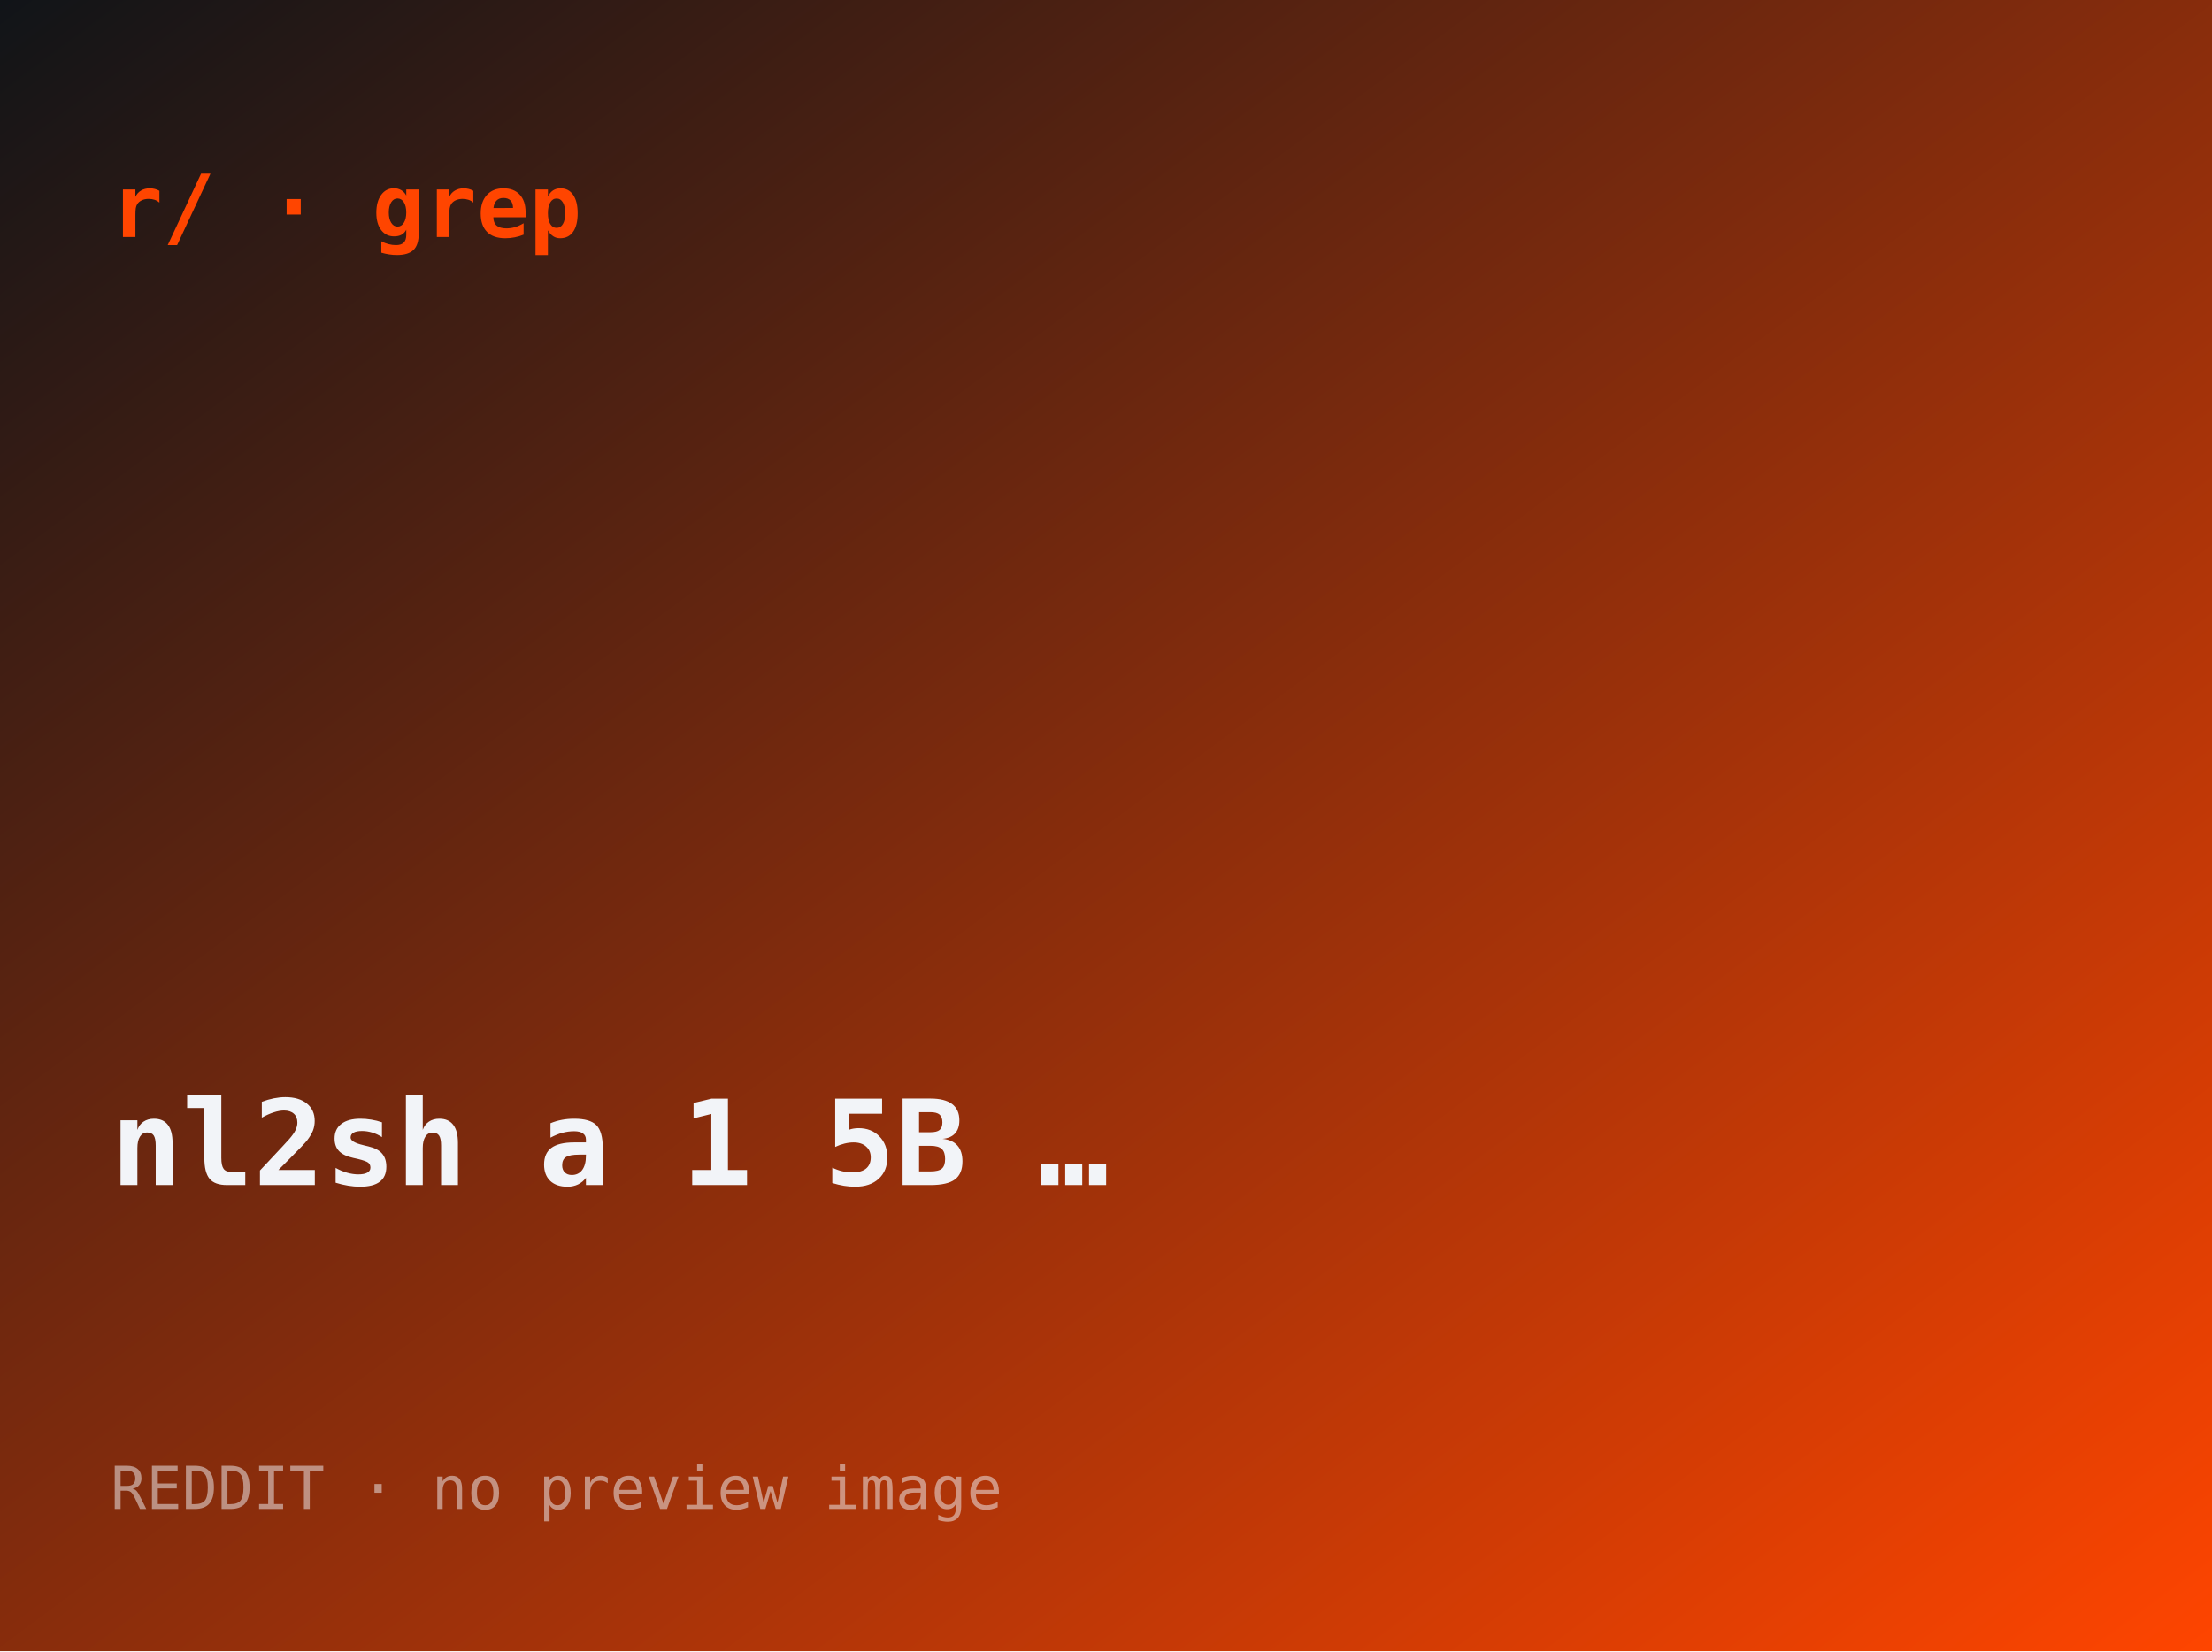
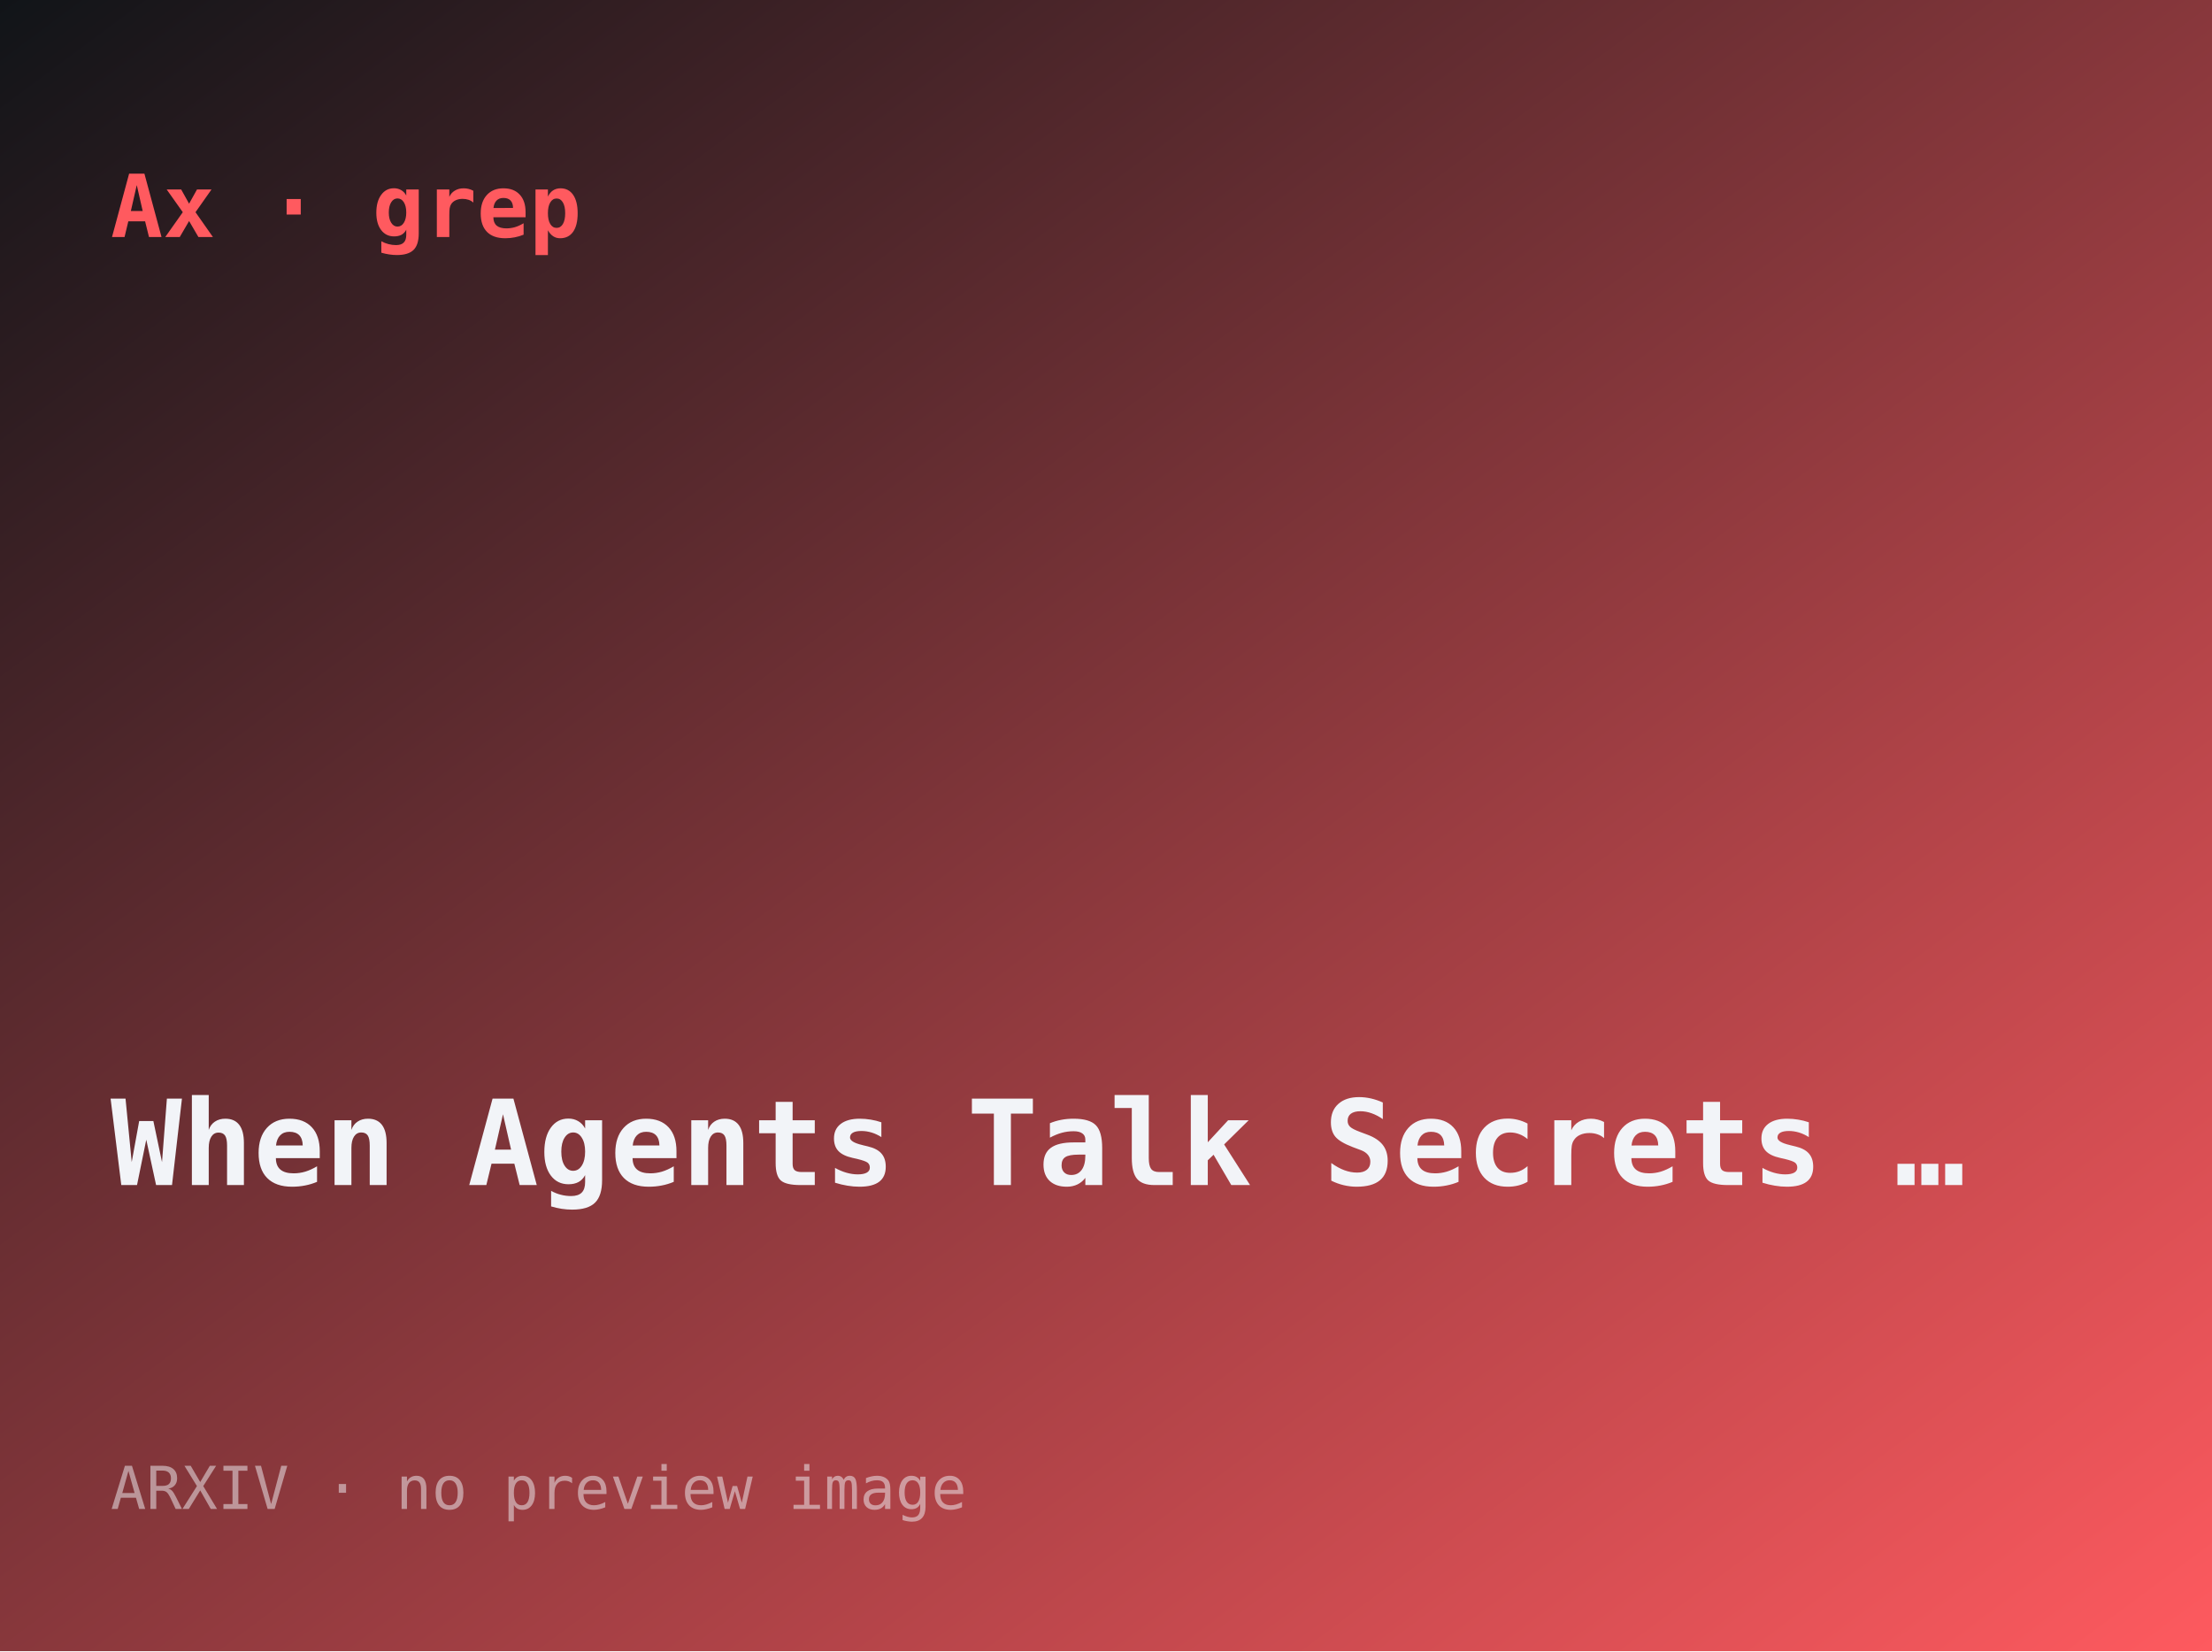
- <svg xmlns="http://www.w3.org/2000/svg" width="560" height="418" viewBox="0 0 560 418" role="img" aria-label="nl2sh: a 1.5B model that writes shell commands, on a laptop CPU">
+ <svg xmlns="http://www.w3.org/2000/svg" width="560" height="418" viewBox="0 0 560 418" role="img" aria-label="When Agents Talk, Secrets Travel: Topology-Driven Leakage and Recipient-Conditio">
  <defs>
    <linearGradient id="g" x1="0" y1="0" x2="1" y2="1">
      <stop offset="0" stop-color="#101418" />
-       <stop offset="1" stop-color="#ff4500" />
+       <stop offset="1" stop-color="#ff5a5f" />
    </linearGradient>
  </defs>
  <rect width="560" height="418" fill="url(#g)" />
-   <text x="28" y="60" font-family="ui-monospace,monospace" font-size="22" fill="#ff4500" font-weight="700">r/ · grep</text>
-   <text x="28" y="300" font-family="ui-monospace,monospace" font-size="30" fill="#f2f4f8" font-weight="600">nl2sh a 1 5B …</text>
-   <text x="28" y="382" font-family="ui-monospace,monospace" font-size="15" fill="rgba(242,244,248,.5)">REDDIT · no preview image</text>
+   <text x="28" y="60" font-family="ui-monospace,monospace" font-size="22" fill="#ff5a5f" font-weight="700">Ax · grep</text>
+   <text x="28" y="300" font-family="ui-monospace,monospace" font-size="30" fill="#f2f4f8" font-weight="600">When Agents Talk Secrets …</text>
+   <text x="28" y="382" font-family="ui-monospace,monospace" font-size="15" fill="rgba(242,244,248,.5)">ARXIV · no preview image</text>
</svg>
